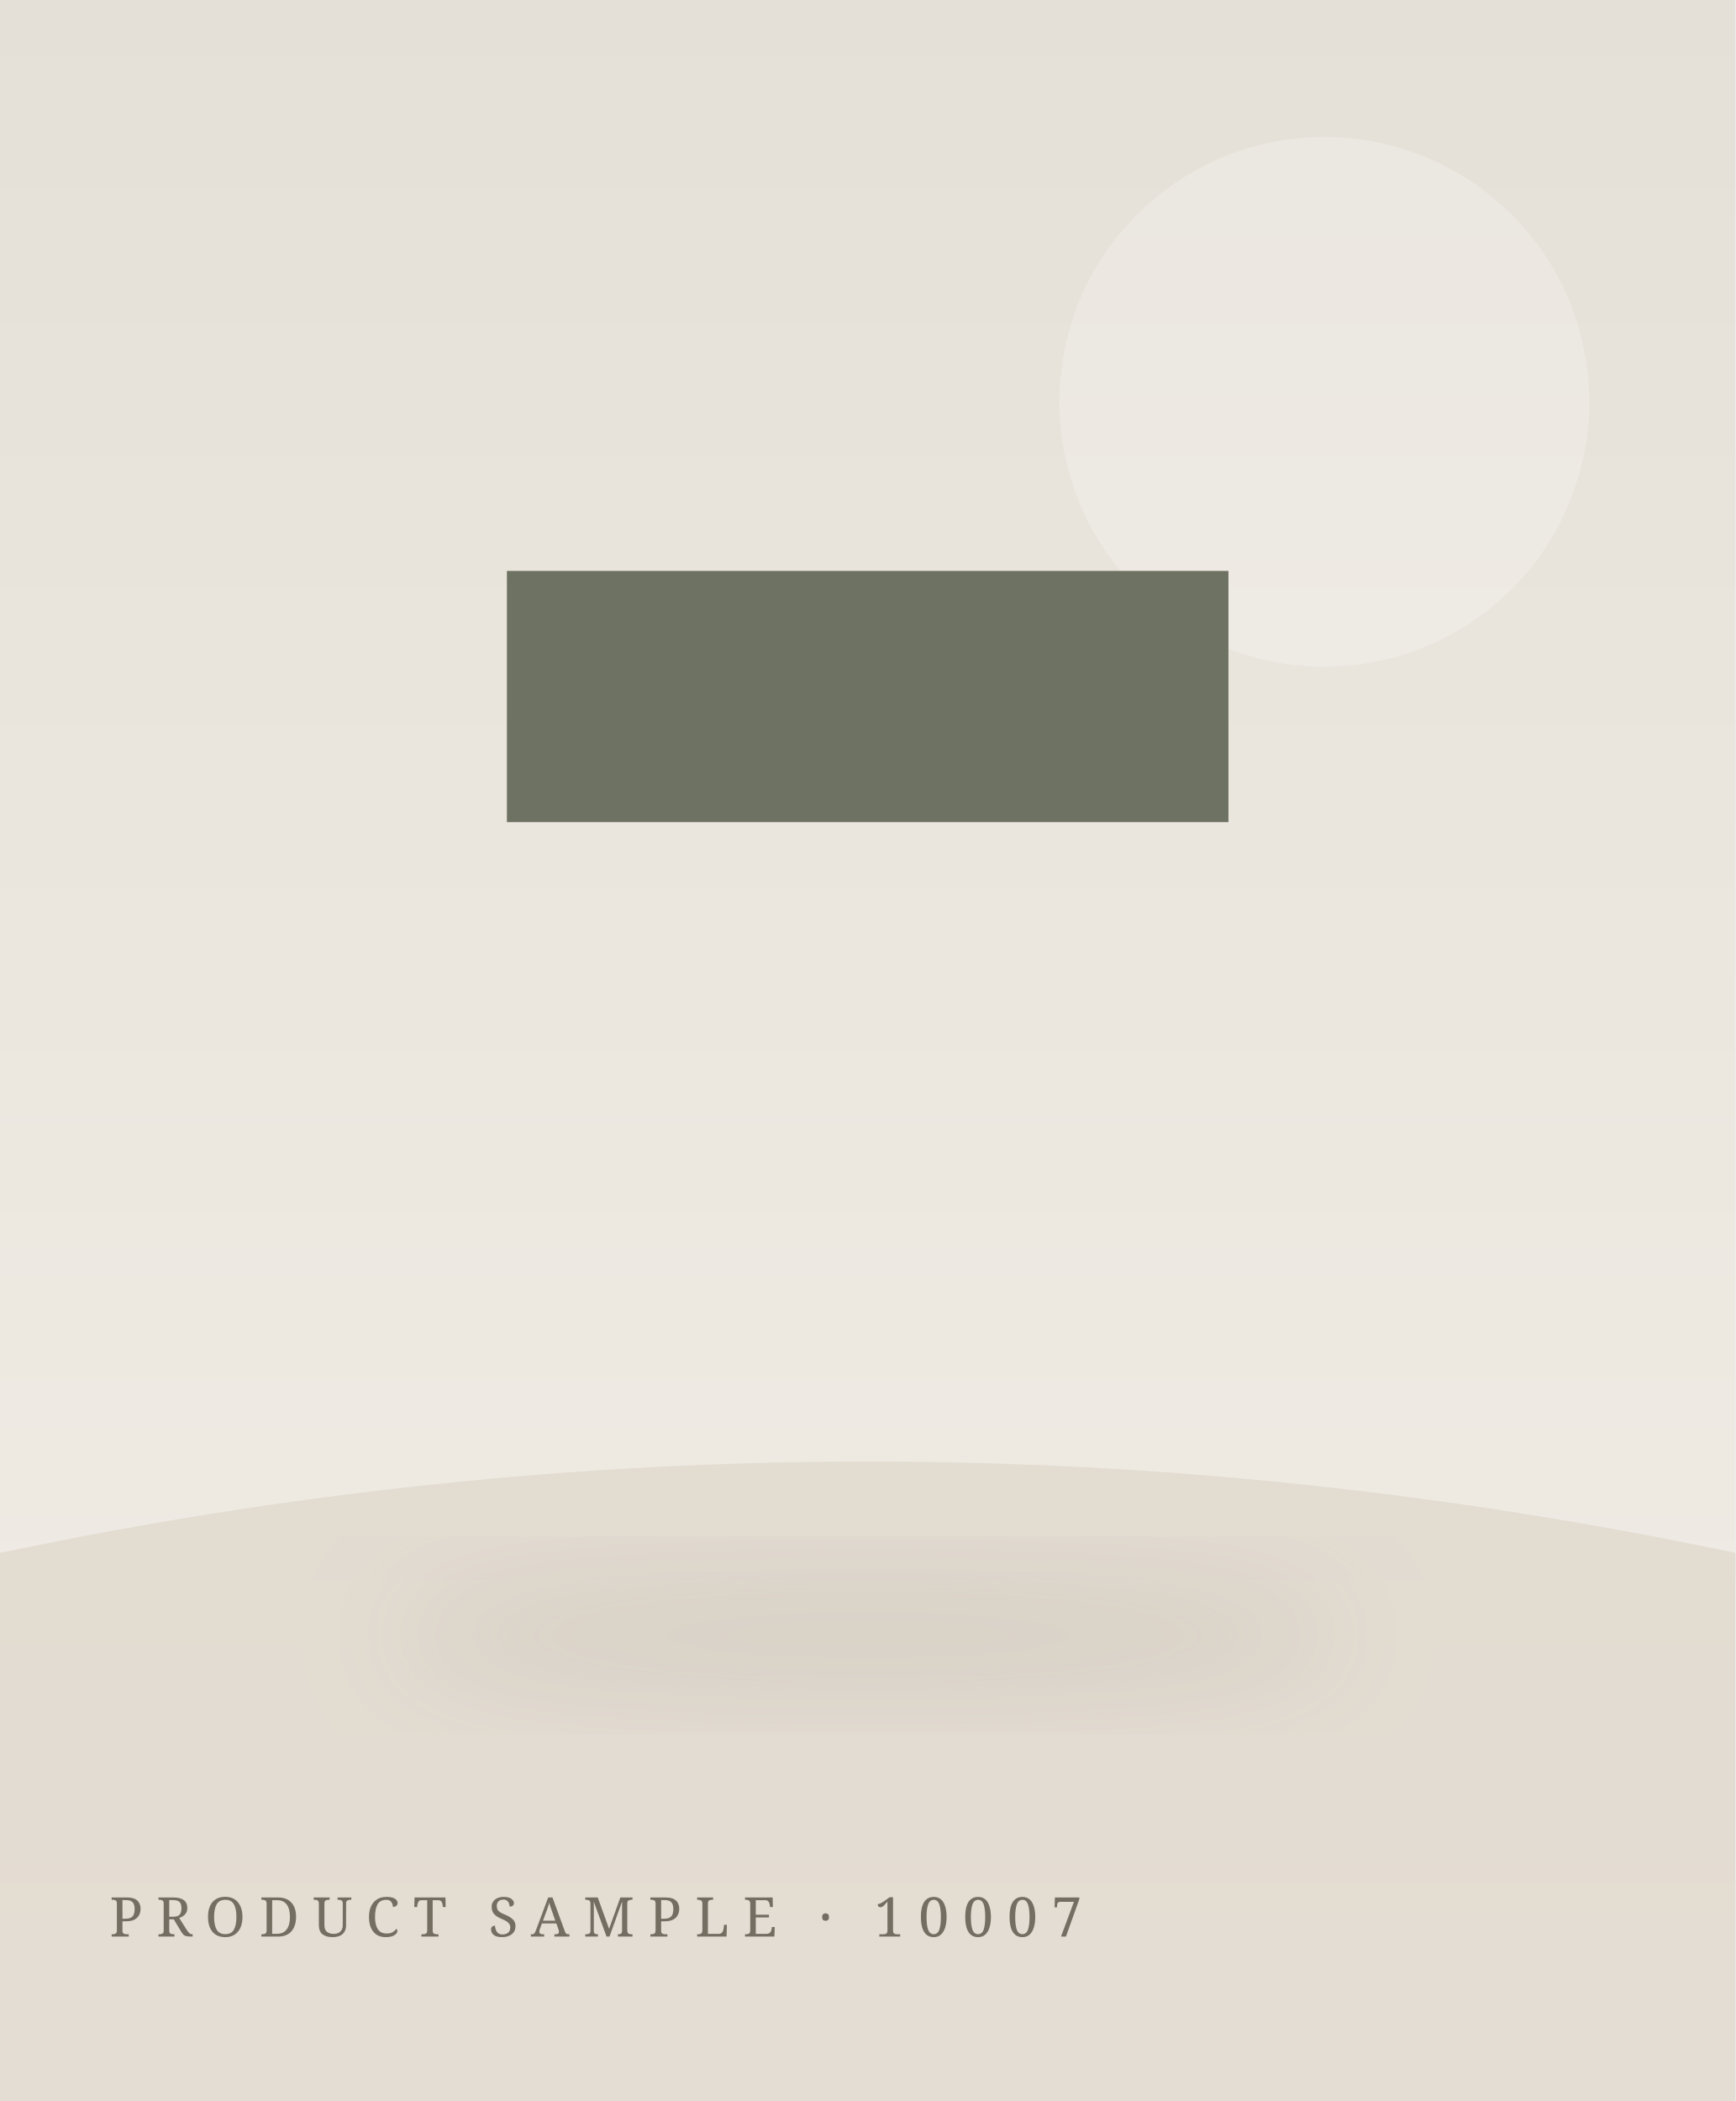
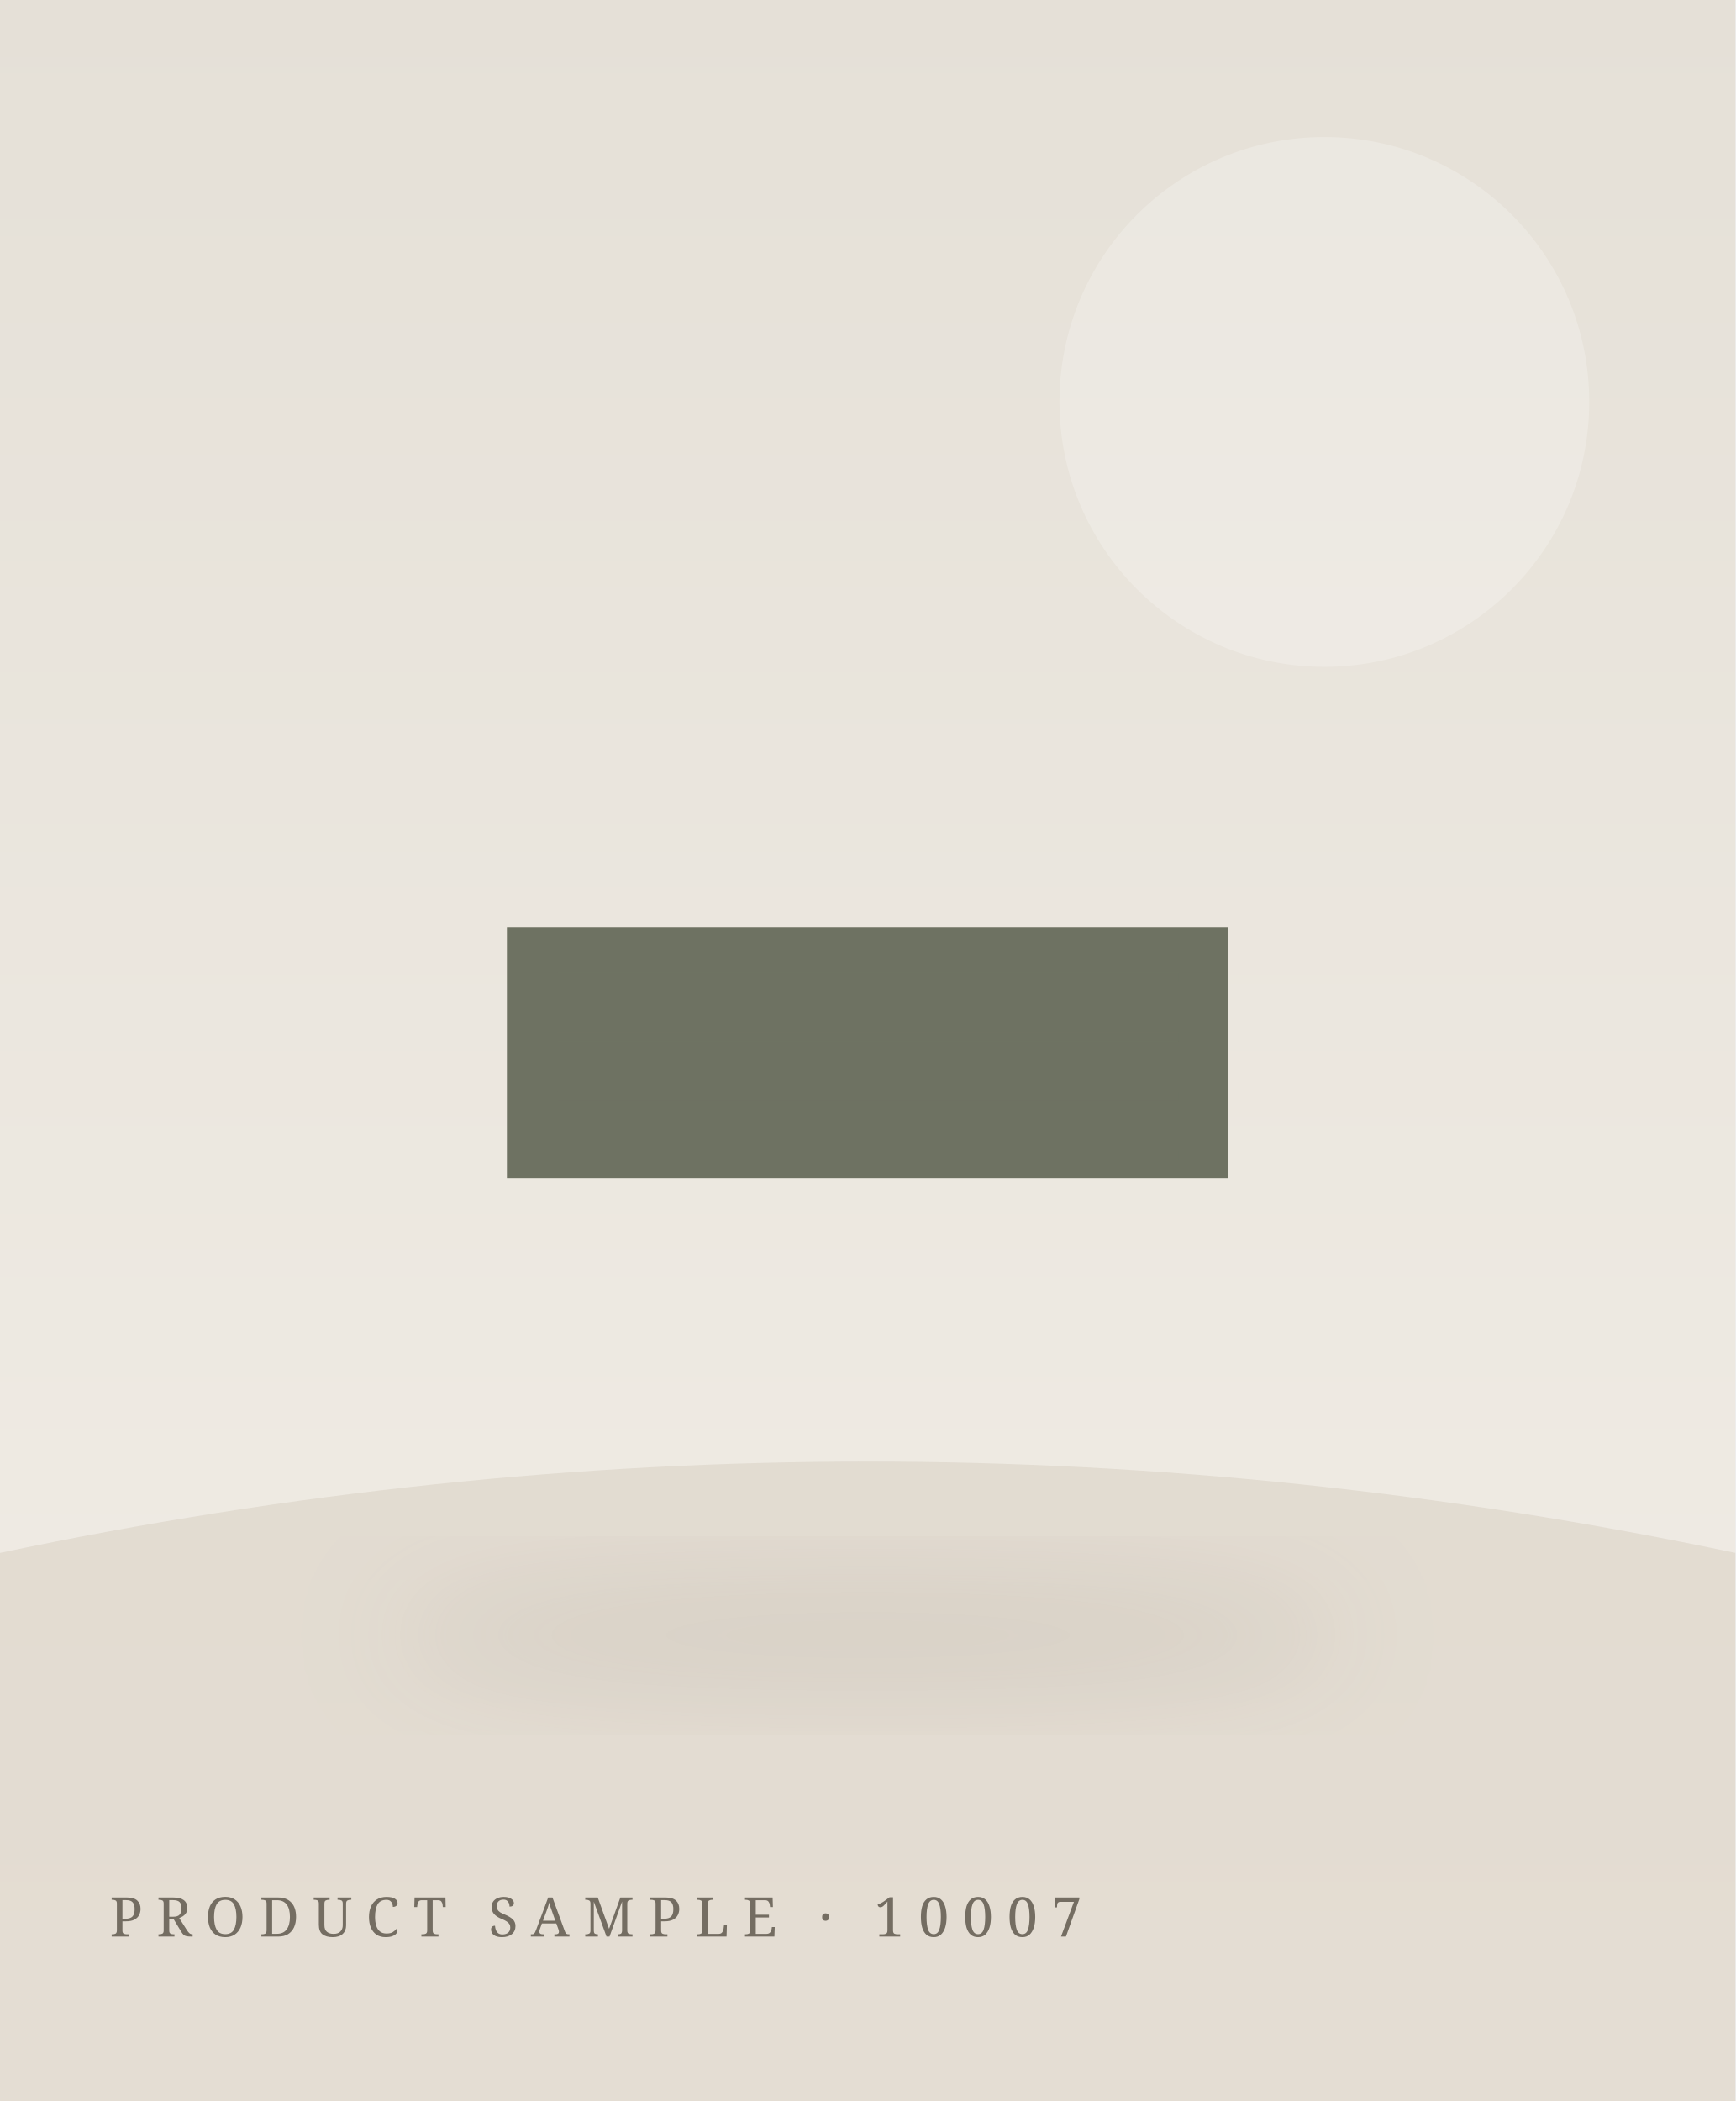
<svg xmlns="http://www.w3.org/2000/svg" viewBox="0 0 380 460">
  <defs>
    <linearGradient id="g" x2="0" y2="1">
      <stop stop-color="#e5e0d7" />
      <stop offset="1" stop-color="#f2eee7" />
    </linearGradient>
    <filter id="s">
      <feGaussianBlur stdDeviation="12" />
    </filter>
  </defs>
  <rect width="380" height="460" fill="url(#g)" />
  <circle cx="290" cy="88" r="58" fill="#fff" opacity=".22" />
  <ellipse cx="190" cy="358" rx="105" ry="18" fill="#635b50" opacity=".16" filter="url(#s)" />
  <path d="M0 340Q190 300 380 340v120H0z" fill="#d8d0c3" opacity=".55" />
-   <g transform="translate(0,0) scale(1)">
+   <g transform="translate(0,78) scale(1)">
    <path d="M111 125h158v55H111z" fill="#6e7262" />
    <path d="M122 136h136m-136 13h136m-136 13h136m-136 13h136" stroke="#6e7262" stroke-width="2" opacity=".7" />
  </g>
  <text x="24" y="424" fill="#746d62" font-family="Georgia,serif" font-size="12" letter-spacing="3">PRODUCT SAMPLE · 10007</text>
</svg>
